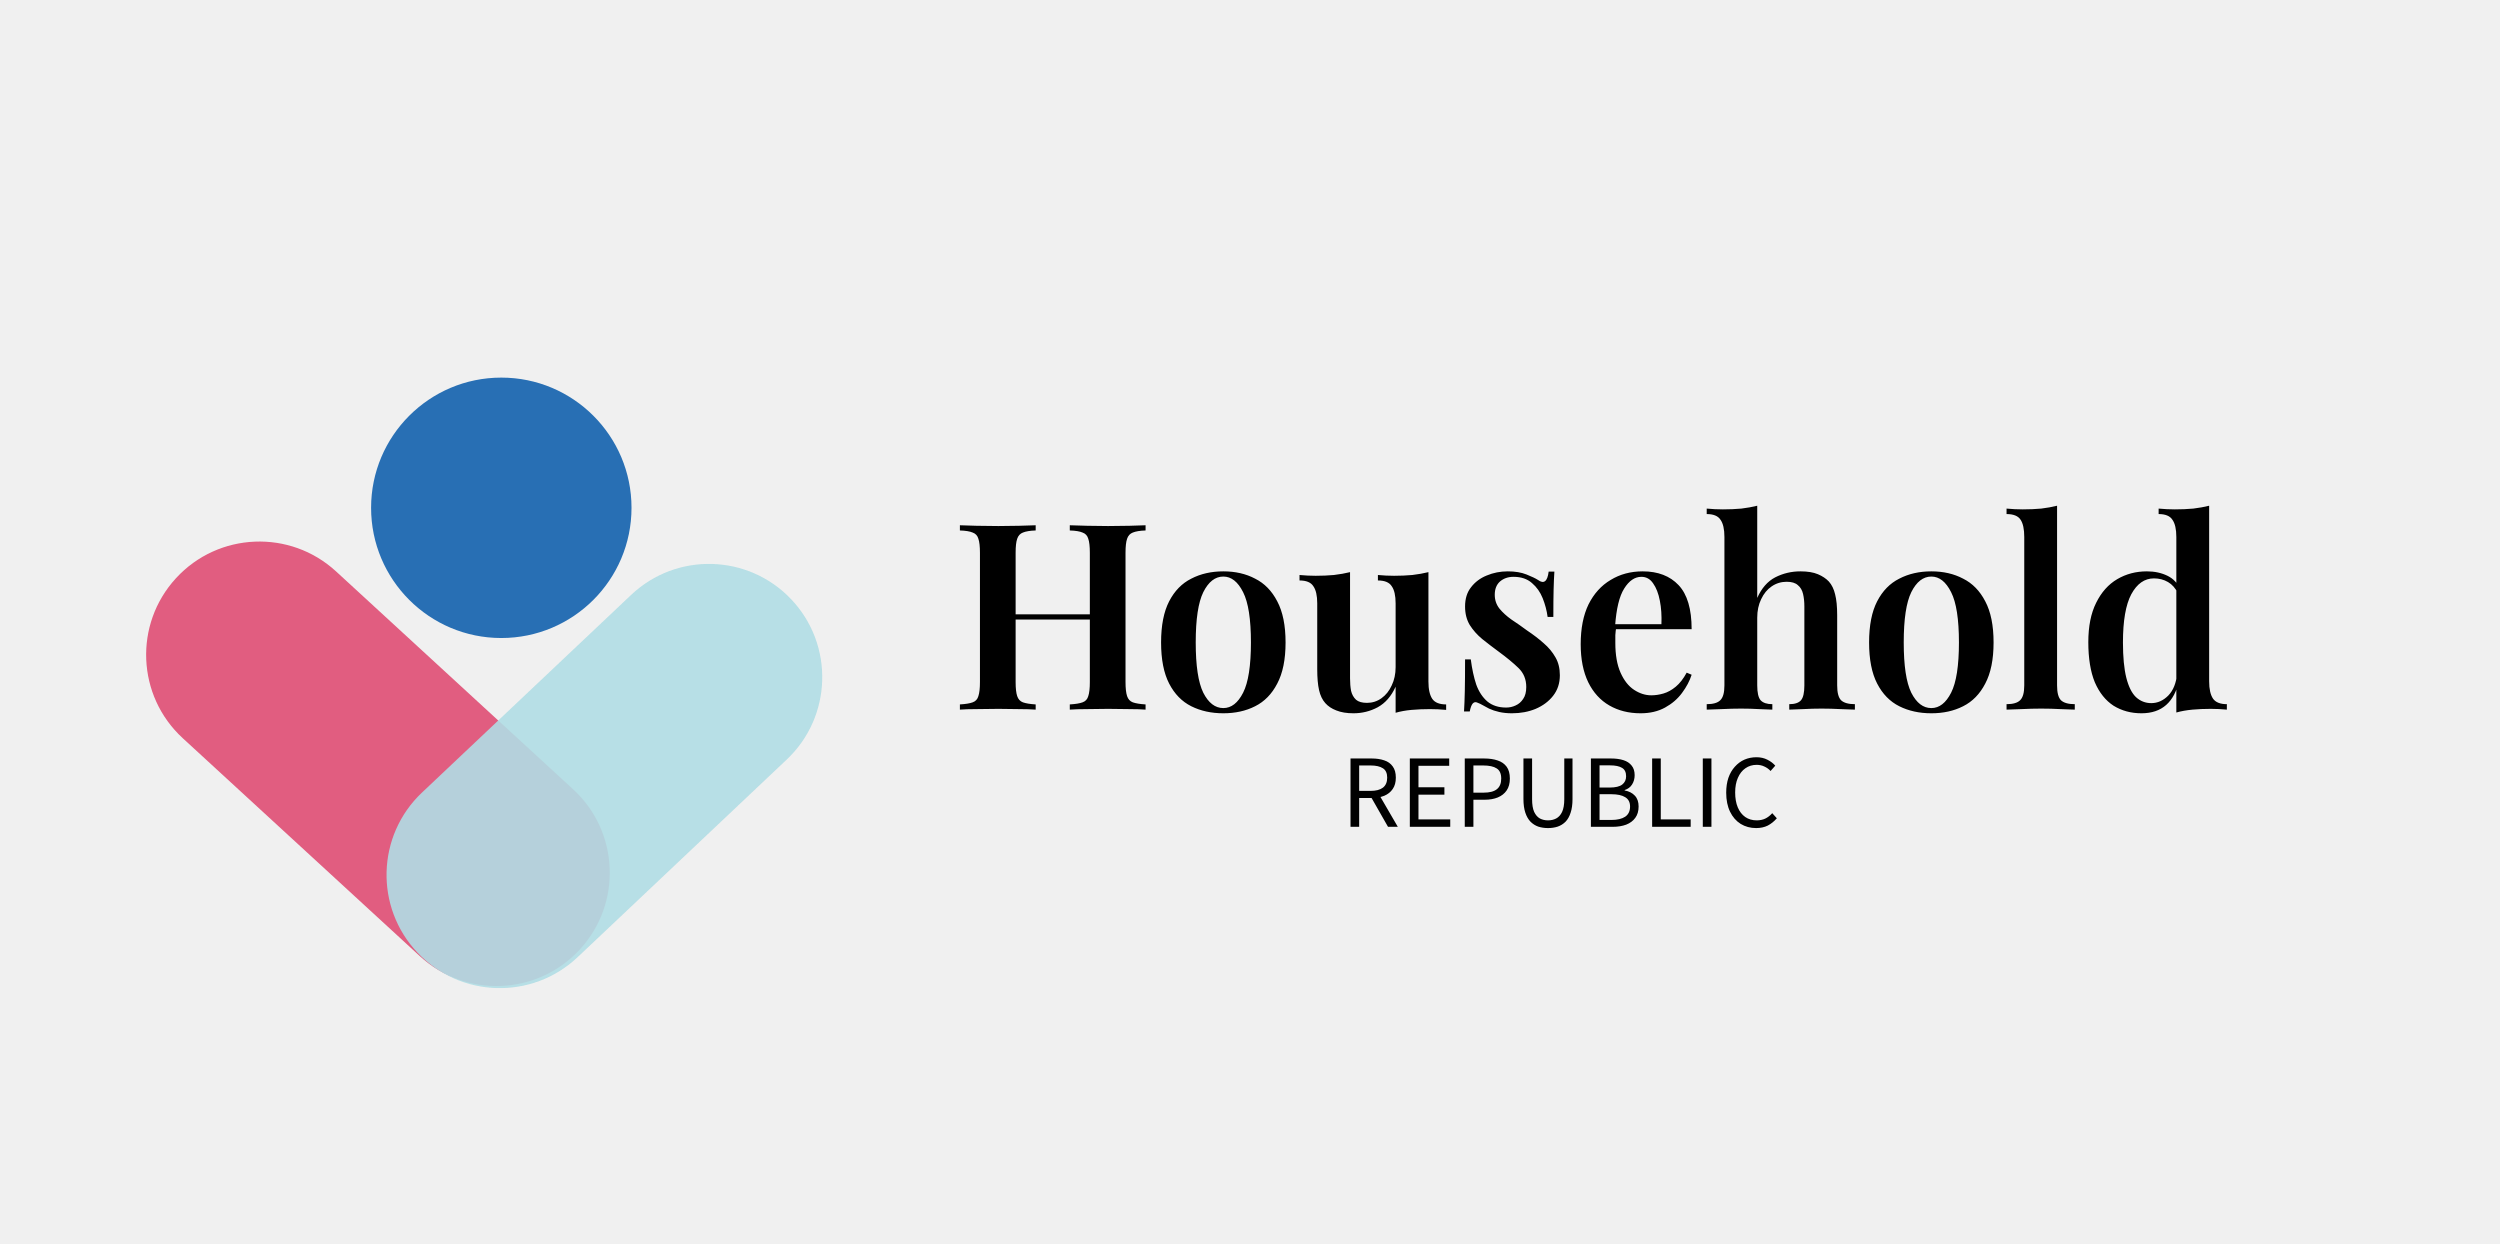
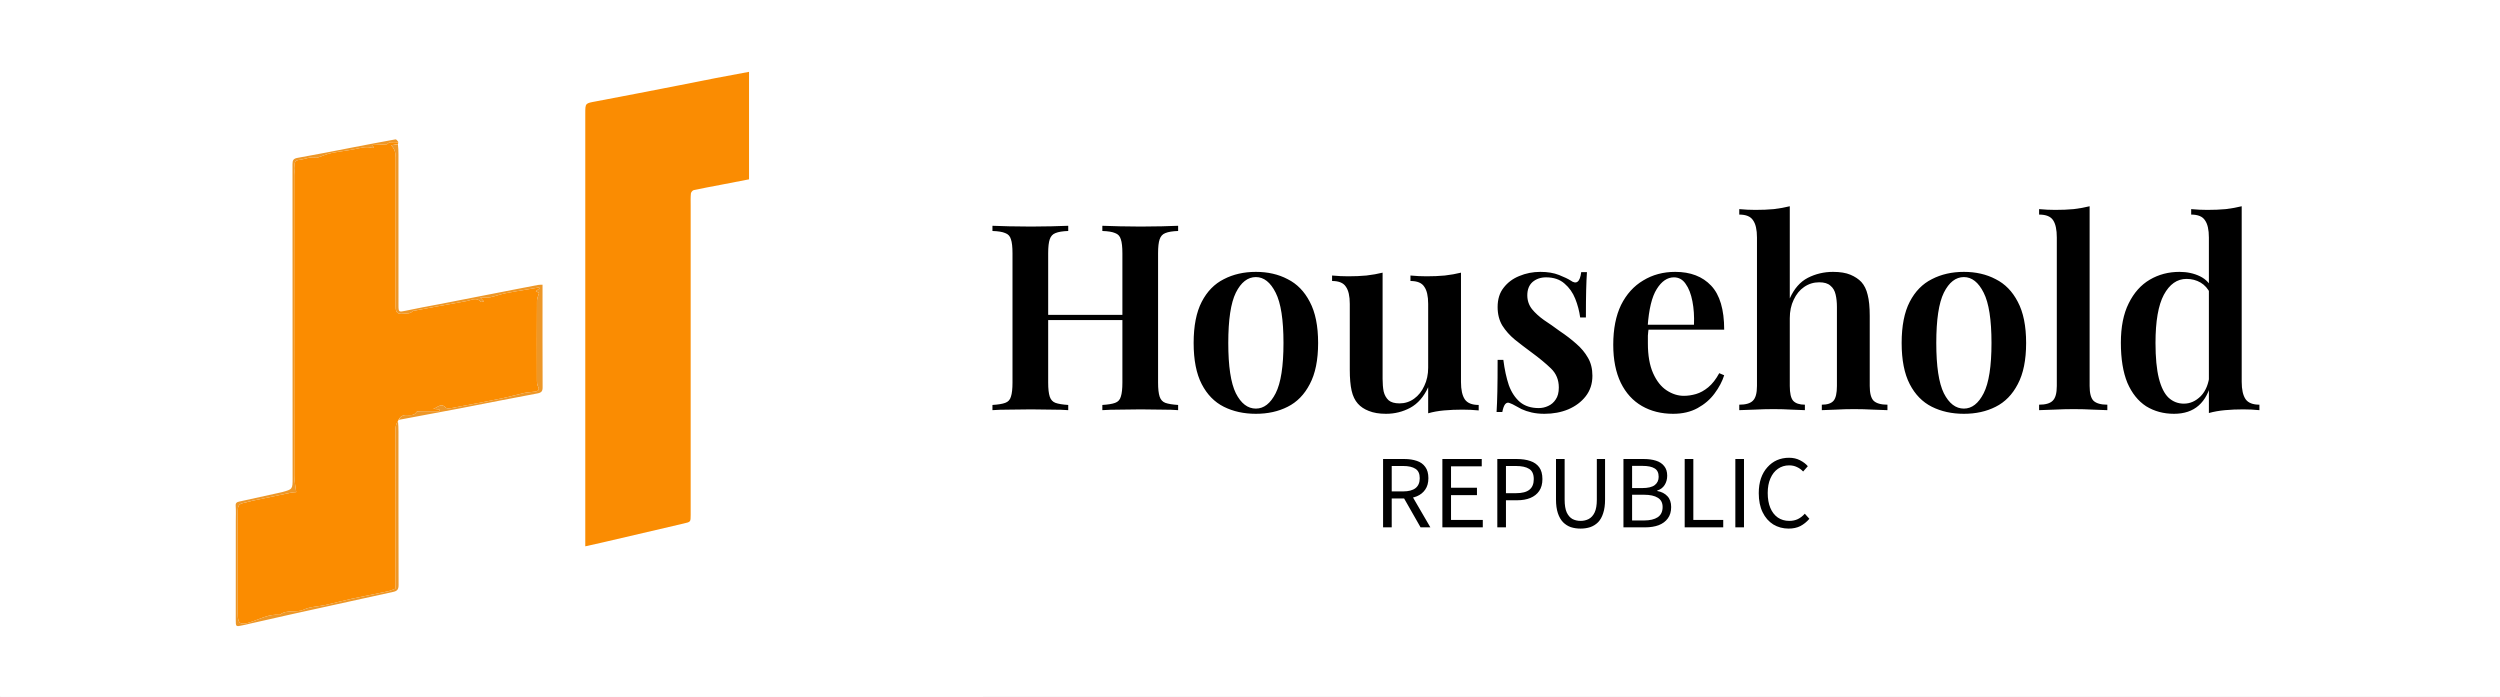
- <svg xmlns="http://www.w3.org/2000/svg" width="384" height="191" viewBox="0 0 384 191" fill="none">
-   <circle cx="77" cy="78" r="20" fill="#286FB4" />
-   <path opacity="0.9" d="M27.038 88.805C33.541 81.732 44.547 81.269 51.621 87.771L88.033 121.244C95.107 127.747 95.57 138.753 89.067 145.827V145.827C82.565 152.901 71.559 153.363 64.485 146.861L28.072 113.388C20.998 106.885 20.535 95.879 27.038 88.805V88.805Z" fill="#DF4C73" />
-   <path opacity="0.9" d="M121.543 92.066C128.143 99.05 127.832 110.061 120.848 116.661L88.72 147.022C81.737 153.622 70.725 153.31 64.126 146.327V146.327C57.526 139.343 57.837 128.332 64.821 121.733L96.949 91.371C103.933 84.771 114.944 85.083 121.543 92.066V92.066Z" fill="#B0DDE4" />
-   <path d="M164.32 109V108.2C165.2 108.147 165.853 108.04 166.28 107.88C166.733 107.72 167.027 107.4 167.16 106.92C167.32 106.44 167.4 105.72 167.4 104.76V84.92C167.4 83.933 167.32 83.213 167.16 82.76C167.027 82.28 166.733 81.96 166.28 81.8C165.853 81.613 165.2 81.507 164.32 81.48V80.68C165.04 80.707 165.933 80.733 167 80.76C168.067 80.787 169.133 80.8 170.2 80.8C171.373 80.8 172.467 80.787 173.48 80.76C174.52 80.733 175.347 80.707 175.96 80.68V81.48C175.107 81.507 174.453 81.613 174 81.8C173.573 81.96 173.28 82.28 173.12 82.76C172.96 83.213 172.88 83.933 172.88 84.92V104.76C172.88 105.72 172.96 106.44 173.12 106.92C173.28 107.4 173.573 107.72 174 107.88C174.453 108.04 175.107 108.147 175.96 108.2V109C175.347 108.947 174.52 108.92 173.48 108.92C172.467 108.893 171.373 108.88 170.2 108.88C169.133 108.88 168.067 108.893 167 108.92C165.933 108.92 165.04 108.947 164.32 109ZM147.44 109V108.2C148.32 108.147 148.973 108.04 149.4 107.88C149.853 107.72 150.147 107.4 150.28 106.92C150.44 106.44 150.52 105.72 150.52 104.76V84.92C150.52 83.933 150.44 83.213 150.28 82.76C150.147 82.28 149.853 81.96 149.4 81.8C148.973 81.613 148.32 81.507 147.44 81.48V80.68C148.107 80.707 148.96 80.733 150 80.76C151.04 80.787 152.16 80.8 153.36 80.8C154.427 80.8 155.48 80.787 156.52 80.76C157.56 80.733 158.413 80.707 159.08 80.68V81.48C158.227 81.507 157.573 81.613 157.12 81.8C156.693 81.96 156.4 82.28 156.24 82.76C156.08 83.213 156 83.933 156 84.92V104.76C156 105.72 156.08 106.44 156.24 106.92C156.4 107.4 156.693 107.72 157.12 107.88C157.573 108.04 158.227 108.147 159.08 108.2V109C158.413 108.947 157.56 108.92 156.52 108.92C155.48 108.893 154.427 108.88 153.36 108.88C152.16 108.88 151.04 108.893 150 108.92C148.96 108.92 148.107 108.947 147.44 109ZM153.8 95.16V94.36H169.6V95.16H153.8ZM187.903 87.76C189.743 87.76 191.37 88.133 192.783 88.88C194.223 89.6 195.356 90.76 196.183 92.36C197.036 93.96 197.463 96.067 197.463 98.68C197.463 101.293 197.036 103.4 196.183 105C195.356 106.6 194.223 107.76 192.783 108.48C191.37 109.2 189.743 109.56 187.903 109.56C186.063 109.56 184.423 109.2 182.983 108.48C181.543 107.76 180.41 106.6 179.583 105C178.756 103.4 178.343 101.293 178.343 98.68C178.343 96.067 178.756 93.96 179.583 92.36C180.41 90.76 181.543 89.6 182.983 88.88C184.423 88.133 186.063 87.76 187.903 87.76ZM187.903 88.56C186.65 88.56 185.623 89.36 184.823 90.96C184.05 92.533 183.663 95.107 183.663 98.68C183.663 102.253 184.05 104.827 184.823 106.4C185.623 107.973 186.65 108.76 187.903 108.76C189.13 108.76 190.143 107.973 190.943 106.4C191.743 104.827 192.143 102.253 192.143 98.68C192.143 95.107 191.743 92.533 190.943 90.96C190.143 89.36 189.13 88.56 187.903 88.56ZM219.407 87.88V104.68C219.407 105.88 219.607 106.773 220.007 107.36C220.407 107.92 221.114 108.2 222.127 108.2V109.04C221.3 108.96 220.474 108.92 219.647 108.92C218.66 108.92 217.714 108.96 216.807 109.04C215.927 109.12 215.114 109.267 214.367 109.48V105.48C213.7 106.947 212.78 108 211.607 108.64C210.46 109.253 209.22 109.56 207.887 109.56C206.847 109.56 205.967 109.413 205.247 109.12C204.554 108.853 203.994 108.48 203.567 108C203.114 107.493 202.794 106.827 202.607 106C202.42 105.173 202.327 104.107 202.327 102.8V92.68C202.327 91.48 202.127 90.6 201.727 90.04C201.354 89.453 200.647 89.16 199.607 89.16V88.32C200.46 88.4 201.287 88.44 202.087 88.44C203.074 88.44 204.007 88.4 204.887 88.32C205.794 88.213 206.62 88.067 207.367 87.88V104.2C207.367 104.92 207.42 105.56 207.527 106.12C207.66 106.68 207.914 107.133 208.287 107.48C208.66 107.8 209.22 107.96 209.967 107.96C210.794 107.96 211.54 107.72 212.207 107.24C212.874 106.76 213.394 106.107 213.767 105.28C214.167 104.453 214.367 103.52 214.367 102.48V92.68C214.367 91.48 214.167 90.6 213.767 90.04C213.394 89.453 212.687 89.16 211.647 89.16V88.32C212.5 88.4 213.327 88.44 214.127 88.44C215.114 88.44 216.047 88.4 216.927 88.32C217.834 88.213 218.66 88.067 219.407 87.88ZM231.594 87.76C232.714 87.76 233.674 87.92 234.474 88.24C235.274 88.56 235.861 88.84 236.234 89.08C237.141 89.747 237.687 89.32 237.874 87.8H238.754C238.701 88.573 238.661 89.493 238.634 90.56C238.607 91.6 238.594 93 238.594 94.76H237.714C237.581 93.773 237.327 92.813 236.954 91.88C236.581 90.947 236.034 90.173 235.314 89.56C234.594 88.92 233.647 88.6 232.474 88.6C231.647 88.6 230.954 88.84 230.394 89.32C229.861 89.8 229.594 90.48 229.594 91.36C229.594 92.16 229.834 92.867 230.314 93.48C230.794 94.067 231.407 94.627 232.154 95.16C232.927 95.667 233.727 96.227 234.554 96.84C235.514 97.48 236.367 98.133 237.114 98.8C237.861 99.44 238.461 100.16 238.914 100.96C239.367 101.733 239.594 102.653 239.594 103.72C239.594 104.947 239.247 106 238.554 106.88C237.887 107.733 236.994 108.4 235.874 108.88C234.781 109.333 233.567 109.56 232.234 109.56C231.514 109.56 230.861 109.493 230.274 109.36C229.687 109.227 229.167 109.053 228.714 108.84C228.367 108.653 228.047 108.48 227.754 108.32C227.487 108.16 227.207 108.027 226.914 107.92C226.647 107.787 226.407 107.84 226.194 108.08C226.007 108.32 225.861 108.72 225.754 109.28H224.874C224.927 108.427 224.967 107.387 224.994 106.16C225.021 104.933 225.034 103.307 225.034 101.28H225.914C226.101 102.747 226.381 104.04 226.754 105.16C227.154 106.253 227.727 107.12 228.474 107.76C229.221 108.373 230.181 108.68 231.354 108.68C231.861 108.68 232.341 108.573 232.794 108.36C233.274 108.147 233.661 107.813 233.954 107.36C234.274 106.907 234.434 106.293 234.434 105.52C234.434 104.347 234.034 103.373 233.234 102.6C232.434 101.827 231.434 101 230.234 100.12C229.327 99.453 228.474 98.8 227.674 98.16C226.901 97.52 226.261 96.8 225.754 96C225.274 95.2 225.034 94.253 225.034 93.16C225.034 91.96 225.341 90.973 225.954 90.2C226.567 89.4 227.367 88.8 228.354 88.4C229.367 87.973 230.447 87.76 231.594 87.76ZM252.315 87.76C254.662 87.76 256.502 88.467 257.835 89.88C259.169 91.293 259.835 93.547 259.835 96.64H246.355L246.315 95.88H255.195C255.249 94.573 255.169 93.373 254.955 92.28C254.742 91.16 254.395 90.267 253.915 89.6C253.462 88.933 252.862 88.6 252.115 88.6C251.102 88.6 250.222 89.2 249.475 90.4C248.729 91.573 248.262 93.507 248.075 96.2L248.235 96.44C248.182 96.787 248.142 97.16 248.115 97.56C248.115 97.96 248.115 98.36 248.115 98.76C248.115 100.6 248.382 102.12 248.915 103.32C249.449 104.52 250.142 105.4 250.995 105.96C251.849 106.52 252.729 106.8 253.635 106.8C254.249 106.8 254.875 106.707 255.515 106.52C256.155 106.333 256.782 105.987 257.395 105.48C258.009 104.973 258.569 104.253 259.075 103.32L259.835 103.64C259.542 104.573 259.049 105.507 258.355 106.44C257.689 107.347 256.822 108.093 255.755 108.68C254.689 109.267 253.435 109.56 251.995 109.56C250.182 109.56 248.582 109.16 247.195 108.36C245.809 107.56 244.729 106.373 243.955 104.8C243.182 103.2 242.795 101.253 242.795 98.96C242.795 96.533 243.195 94.493 243.995 92.84C244.822 91.187 245.955 89.933 247.395 89.08C248.835 88.2 250.475 87.76 252.315 87.76ZM269.911 77.68V91.84C270.577 90.347 271.497 89.293 272.671 88.68C273.871 88.067 275.164 87.76 276.551 87.76C277.644 87.76 278.537 87.907 279.231 88.2C279.924 88.493 280.484 88.867 280.911 89.32C281.364 89.827 281.684 90.48 281.871 91.28C282.084 92.08 282.191 93.16 282.191 94.52V105.28C282.191 106.4 282.391 107.16 282.791 107.56C283.217 107.96 283.924 108.16 284.911 108.16V109C284.431 108.973 283.697 108.947 282.711 108.92C281.724 108.867 280.751 108.84 279.791 108.84C278.831 108.84 277.884 108.867 276.951 108.92C276.017 108.947 275.311 108.973 274.831 109V108.16C275.684 108.16 276.284 107.96 276.631 107.56C276.977 107.16 277.151 106.4 277.151 105.28V93.16C277.151 92.44 277.084 91.8 276.951 91.24C276.817 90.653 276.551 90.2 276.151 89.88C275.777 89.533 275.204 89.36 274.431 89.36C273.577 89.36 272.804 89.6 272.111 90.08C271.444 90.533 270.911 91.187 270.511 92.04C270.111 92.867 269.911 93.813 269.911 94.88V105.28C269.911 106.4 270.084 107.16 270.431 107.56C270.804 107.96 271.404 108.16 272.231 108.16V109C271.777 108.973 271.097 108.947 270.191 108.92C269.311 108.867 268.391 108.84 267.431 108.84C266.471 108.84 265.471 108.867 264.431 108.92C263.417 108.947 262.657 108.973 262.151 109V108.16C263.137 108.16 263.831 107.96 264.231 107.56C264.657 107.16 264.871 106.4 264.871 105.28V82.48C264.871 81.28 264.671 80.4 264.271 79.84C263.897 79.253 263.191 78.96 262.151 78.96V78.12C263.004 78.2 263.831 78.24 264.631 78.24C265.644 78.24 266.591 78.2 267.471 78.12C268.351 78.013 269.164 77.867 269.911 77.68ZM296.653 87.76C298.493 87.76 300.12 88.133 301.533 88.88C302.973 89.6 304.106 90.76 304.933 92.36C305.786 93.96 306.213 96.067 306.213 98.68C306.213 101.293 305.786 103.4 304.933 105C304.106 106.6 302.973 107.76 301.533 108.48C300.12 109.2 298.493 109.56 296.653 109.56C294.813 109.56 293.173 109.2 291.733 108.48C290.293 107.76 289.16 106.6 288.333 105C287.506 103.4 287.093 101.293 287.093 98.68C287.093 96.067 287.506 93.96 288.333 92.36C289.16 90.76 290.293 89.6 291.733 88.88C293.173 88.133 294.813 87.76 296.653 87.76ZM296.653 88.56C295.4 88.56 294.373 89.36 293.573 90.96C292.8 92.533 292.413 95.107 292.413 98.68C292.413 102.253 292.8 104.827 293.573 106.4C294.373 107.973 295.4 108.76 296.653 108.76C297.88 108.76 298.893 107.973 299.693 106.4C300.493 104.827 300.893 102.253 300.893 98.68C300.893 95.107 300.493 92.533 299.693 90.96C298.893 89.36 297.88 88.56 296.653 88.56ZM315.966 77.68V105.28C315.966 106.4 316.166 107.16 316.566 107.56C316.993 107.96 317.7 108.16 318.686 108.16V109C318.206 108.973 317.473 108.947 316.486 108.92C315.526 108.867 314.54 108.84 313.526 108.84C312.54 108.84 311.526 108.867 310.486 108.92C309.473 108.947 308.713 108.973 308.206 109V108.16C309.193 108.16 309.886 107.96 310.286 107.56C310.713 107.16 310.926 106.4 310.926 105.28V82.48C310.926 81.28 310.74 80.4 310.366 79.84C309.993 79.253 309.273 78.96 308.206 78.96V78.12C309.06 78.2 309.886 78.24 310.686 78.24C311.7 78.24 312.646 78.2 313.526 78.12C314.406 78.013 315.22 77.867 315.966 77.68ZM339.325 77.68V104.64C339.325 105.84 339.525 106.733 339.925 107.32C340.325 107.88 341.032 108.16 342.045 108.16V109C341.218 108.92 340.392 108.88 339.565 108.88C338.578 108.88 337.645 108.92 336.765 109C335.885 109.08 335.058 109.227 334.285 109.44V82.48C334.285 81.28 334.085 80.4 333.685 79.84C333.312 79.253 332.605 78.96 331.565 78.96V78.12C332.418 78.2 333.245 78.24 334.045 78.24C335.058 78.24 336.005 78.2 336.885 78.12C337.765 78.013 338.578 77.867 339.325 77.68ZM329.765 87.76C330.938 87.76 331.992 87.987 332.925 88.44C333.858 88.893 334.552 89.653 335.005 90.72L334.525 91.12C334.152 90.347 333.645 89.773 333.005 89.4C332.365 89.027 331.645 88.84 330.845 88.84C329.405 88.84 328.245 89.653 327.365 91.28C326.512 92.88 326.085 95.347 326.085 98.68C326.085 100.92 326.258 102.733 326.605 104.12C326.952 105.48 327.445 106.467 328.085 107.08C328.752 107.693 329.538 108 330.445 108C331.405 108 332.272 107.613 333.045 106.84C333.818 106.04 334.272 104.907 334.405 103.44L334.685 104.56C334.338 106.187 333.685 107.427 332.725 108.28C331.765 109.133 330.498 109.56 328.925 109.56C327.325 109.56 325.898 109.173 324.645 108.4C323.418 107.6 322.458 106.4 321.765 104.8C321.098 103.173 320.765 101.12 320.765 98.64C320.765 96.213 321.165 94.2 321.965 92.6C322.765 90.973 323.845 89.76 325.205 88.96C326.565 88.16 328.085 87.76 329.765 87.76Z" fill="black" />
-   <path d="M207.44 127V116.504H210.72C211.435 116.504 212.069 116.6 212.624 116.792C213.179 116.973 213.611 117.283 213.92 117.72C214.24 118.147 214.4 118.723 214.4 119.448C214.4 120.152 214.24 120.733 213.92 121.192C213.611 121.651 213.179 121.997 212.624 122.232C212.069 122.456 211.435 122.568 210.72 122.568H208.768V127H207.44ZM208.768 121.48H210.528C211.349 121.48 211.979 121.315 212.416 120.984C212.853 120.643 213.072 120.131 213.072 119.448C213.072 118.765 212.853 118.285 212.416 118.008C211.979 117.72 211.349 117.576 210.528 117.576H208.768V121.48ZM213.2 127L210.464 122.2L211.504 121.496L214.704 127H213.2ZM216.549 127V116.504H222.597V117.624H217.877V120.92H221.861V122.056H217.877V125.864H222.757V127H216.549ZM224.987 127V116.504H227.979C228.768 116.504 229.456 116.605 230.043 116.808C230.63 117 231.088 117.32 231.419 117.768C231.75 118.216 231.915 118.824 231.915 119.592C231.915 120.328 231.75 120.936 231.419 121.416C231.099 121.885 230.646 122.243 230.059 122.488C229.483 122.723 228.811 122.84 228.043 122.84H226.315V127H224.987ZM226.315 121.752H227.883C228.8 121.752 229.478 121.576 229.915 121.224C230.363 120.872 230.587 120.328 230.587 119.592C230.587 118.835 230.352 118.312 229.883 118.024C229.424 117.725 228.736 117.576 227.819 117.576H226.315V121.752ZM237.777 127.192C237.233 127.192 236.732 127.117 236.273 126.968C235.825 126.808 235.431 126.557 235.089 126.216C234.748 125.864 234.481 125.4 234.289 124.824C234.097 124.248 234.001 123.549 234.001 122.728V116.504H235.329V122.76C235.329 123.581 235.436 124.232 235.649 124.712C235.873 125.181 236.167 125.517 236.529 125.72C236.903 125.912 237.319 126.008 237.777 126.008C238.236 126.008 238.652 125.912 239.025 125.72C239.409 125.517 239.713 125.181 239.937 124.712C240.161 124.232 240.273 123.581 240.273 122.76V116.504H241.537V122.728C241.537 123.549 241.441 124.248 241.249 124.824C241.068 125.4 240.807 125.864 240.465 126.216C240.124 126.557 239.724 126.808 239.265 126.968C238.807 127.117 238.311 127.192 237.777 127.192ZM244.362 127V116.504H247.482C248.186 116.504 248.81 116.589 249.354 116.76C249.898 116.931 250.319 117.208 250.618 117.592C250.927 117.965 251.082 118.456 251.082 119.064C251.082 119.608 250.949 120.088 250.682 120.504C250.426 120.909 250.047 121.192 249.546 121.352V121.416C250.207 121.533 250.73 121.8 251.114 122.216C251.498 122.621 251.69 123.176 251.69 123.88C251.69 124.584 251.519 125.165 251.178 125.624C250.847 126.083 250.383 126.429 249.786 126.664C249.189 126.888 248.495 127 247.706 127H244.362ZM245.69 120.968H247.242C248.138 120.968 248.783 120.813 249.178 120.504C249.573 120.195 249.77 119.773 249.77 119.24C249.77 118.621 249.562 118.189 249.146 117.944C248.73 117.688 248.117 117.56 247.306 117.56H245.69V120.968ZM245.69 125.944H247.514C248.421 125.944 249.125 125.779 249.626 125.448C250.127 125.107 250.378 124.584 250.378 123.88C250.378 123.229 250.133 122.755 249.642 122.456C249.151 122.147 248.442 121.992 247.514 121.992H245.69V125.944ZM253.768 127V116.504H255.096V125.864H259.688V127H253.768ZM261.549 127V116.504H262.877V127H261.549ZM269.737 127.192C268.862 127.192 268.073 126.979 267.369 126.552C266.675 126.115 266.131 125.491 265.737 124.68C265.342 123.869 265.145 122.893 265.145 121.752C265.145 120.909 265.257 120.152 265.481 119.48C265.715 118.808 266.046 118.237 266.473 117.768C266.899 117.288 267.39 116.925 267.945 116.68C268.51 116.435 269.129 116.312 269.801 116.312C270.43 116.312 270.99 116.44 271.481 116.696C271.982 116.952 272.382 117.256 272.681 117.608L271.961 118.424C271.683 118.125 271.363 117.896 271.001 117.736C270.649 117.565 270.254 117.48 269.817 117.48C269.166 117.48 268.59 117.656 268.089 118.008C267.598 118.349 267.214 118.84 266.937 119.48C266.659 120.109 266.521 120.856 266.521 121.72C266.521 122.605 266.654 123.368 266.921 124.008C267.187 124.648 267.571 125.144 268.073 125.496C268.574 125.837 269.161 126.008 269.833 126.008C270.323 126.008 270.761 125.917 271.145 125.736C271.539 125.544 271.897 125.267 272.217 124.904L272.921 125.688C272.505 126.168 272.041 126.541 271.529 126.808C271.017 127.064 270.419 127.192 269.737 127.192Z" fill="black" />
+ <svg xmlns="http://www.w3.org/2000/svg" width="384" height="107" viewBox="0 0 384 107" fill="none">
+   <g clip-path="url(#clip0_12_22)">
+     <rect width="384" height="107" fill="white" />
+     <path d="M169.32 63V62.2C170.2 62.147 170.853 62.04 171.28 61.88C171.733 61.72 172.027 61.4 172.16 60.92C172.32 60.44 172.4 59.72 172.4 58.76V38.92C172.4 37.933 172.32 37.213 172.16 36.76C172.027 36.28 171.733 35.96 171.28 35.8C170.853 35.613 170.2 35.507 169.32 35.48V34.68C170.04 34.707 170.933 34.733 172 34.76C173.067 34.787 174.133 34.8 175.2 34.8C176.373 34.8 177.467 34.787 178.48 34.76C179.52 34.733 180.347 34.707 180.96 34.68V35.48C180.107 35.507 179.453 35.613 179 35.8C178.573 35.96 178.28 36.28 178.12 36.76C177.96 37.213 177.88 37.933 177.88 38.92V58.76C177.88 59.72 177.96 60.44 178.12 60.92C178.28 61.4 178.573 61.72 179 61.88C179.453 62.04 180.107 62.147 180.96 62.2V63C180.347 62.947 179.52 62.92 178.48 62.92C177.467 62.893 176.373 62.88 175.2 62.88C174.133 62.88 173.067 62.893 172 62.92C170.933 62.92 170.04 62.947 169.32 63ZM152.44 63V62.2C153.32 62.147 153.973 62.04 154.4 61.88C154.853 61.72 155.147 61.4 155.28 60.92C155.44 60.44 155.52 59.72 155.52 58.76V38.92C155.52 37.933 155.44 37.213 155.28 36.76C155.147 36.28 154.853 35.96 154.4 35.8C153.973 35.613 153.32 35.507 152.44 35.48V34.68C153.107 34.707 153.96 34.733 155 34.76C156.04 34.787 157.16 34.8 158.36 34.8C159.427 34.8 160.48 34.787 161.52 34.76C162.56 34.733 163.413 34.707 164.08 34.68V35.48C163.227 35.507 162.573 35.613 162.12 35.8C161.693 35.96 161.4 36.28 161.24 36.76C161.08 37.213 161 37.933 161 38.92V58.76C161 59.72 161.08 60.44 161.24 60.92C161.4 61.4 161.693 61.72 162.12 61.88C162.573 62.04 163.227 62.147 164.08 62.2V63C163.413 62.947 162.56 62.92 161.52 62.92C160.48 62.893 159.427 62.88 158.36 62.88C157.16 62.88 156.04 62.893 155 62.92C153.96 62.92 153.107 62.947 152.44 63ZM158.8 49.16V48.36H174.6V49.16H158.8ZM192.903 41.76C194.743 41.76 196.37 42.133 197.783 42.88C199.223 43.6 200.356 44.76 201.183 46.36C202.036 47.96 202.463 50.067 202.463 52.68C202.463 55.293 202.036 57.4 201.183 59C200.356 60.6 199.223 61.76 197.783 62.48C196.37 63.2 194.743 63.56 192.903 63.56C191.063 63.56 189.423 63.2 187.983 62.48C186.543 61.76 185.41 60.6 184.583 59C183.756 57.4 183.343 55.293 183.343 52.68C183.343 50.067 183.756 47.96 184.583 46.36C185.41 44.76 186.543 43.6 187.983 42.88C189.423 42.133 191.063 41.76 192.903 41.76ZM192.903 42.56C191.65 42.56 190.623 43.36 189.823 44.96C189.05 46.533 188.663 49.107 188.663 52.68C188.663 56.253 189.05 58.827 189.823 60.4C190.623 61.973 191.65 62.76 192.903 62.76C194.13 62.76 195.143 61.973 195.943 60.4C196.743 58.827 197.143 56.253 197.143 52.68C197.143 49.107 196.743 46.533 195.943 44.96C195.143 43.36 194.13 42.56 192.903 42.56ZM224.407 41.88V58.68C224.407 59.88 224.607 60.773 225.007 61.36C225.407 61.92 226.114 62.2 227.127 62.2V63.04C226.3 62.96 225.474 62.92 224.647 62.92C223.66 62.92 222.714 62.96 221.807 63.04C220.927 63.12 220.114 63.267 219.367 63.48V59.48C218.7 60.947 217.78 62 216.607 62.64C215.46 63.253 214.22 63.56 212.887 63.56C211.847 63.56 210.967 63.413 210.247 63.12C209.554 62.853 208.994 62.48 208.567 62C208.114 61.493 207.794 60.827 207.607 60C207.42 59.173 207.327 58.107 207.327 56.8V46.68C207.327 45.48 207.127 44.6 206.727 44.04C206.354 43.453 205.647 43.16 204.607 43.16V42.32C205.46 42.4 206.287 42.44 207.087 42.44C208.074 42.44 209.007 42.4 209.887 42.32C210.794 42.213 211.62 42.067 212.367 41.88V58.2C212.367 58.92 212.42 59.56 212.527 60.12C212.66 60.68 212.914 61.133 213.287 61.48C213.66 61.8 214.22 61.96 214.967 61.96C215.794 61.96 216.54 61.72 217.207 61.24C217.874 60.76 218.394 60.107 218.767 59.28C219.167 58.453 219.367 57.52 219.367 56.48V46.68C219.367 45.48 219.167 44.6 218.767 44.04C218.394 43.453 217.687 43.16 216.647 43.16V42.32C217.5 42.4 218.327 42.44 219.127 42.44C220.114 42.44 221.047 42.4 221.927 42.32C222.834 42.213 223.66 42.067 224.407 41.88ZM236.594 41.76C237.714 41.76 238.674 41.92 239.474 42.24C240.274 42.56 240.861 42.84 241.234 43.08C242.141 43.747 242.687 43.32 242.874 41.8H243.754C243.701 42.573 243.661 43.493 243.634 44.56C243.607 45.6 243.594 47 243.594 48.76H242.714C242.581 47.773 242.327 46.813 241.954 45.88C241.581 44.947 241.034 44.173 240.314 43.56C239.594 42.92 238.647 42.6 237.474 42.6C236.647 42.6 235.954 42.84 235.394 43.32C234.861 43.8 234.594 44.48 234.594 45.36C234.594 46.16 234.834 46.867 235.314 47.48C235.794 48.067 236.407 48.627 237.154 49.16C237.927 49.667 238.727 50.227 239.554 50.84C240.514 51.48 241.367 52.133 242.114 52.8C242.861 53.44 243.461 54.16 243.914 54.96C244.367 55.733 244.594 56.653 244.594 57.72C244.594 58.947 244.247 60 243.554 60.88C242.887 61.733 241.994 62.4 240.874 62.88C239.781 63.333 238.567 63.56 237.234 63.56C236.514 63.56 235.861 63.493 235.274 63.36C234.687 63.227 234.167 63.053 233.714 62.84C233.367 62.653 233.047 62.48 232.754 62.32C232.487 62.16 232.207 62.027 231.914 61.92C231.647 61.787 231.407 61.84 231.194 62.08C231.007 62.32 230.861 62.72 230.754 63.28H229.874C229.927 62.427 229.967 61.387 229.994 60.16C230.021 58.933 230.034 57.307 230.034 55.28H230.914C231.101 56.747 231.381 58.04 231.754 59.16C232.154 60.253 232.727 61.12 233.474 61.76C234.221 62.373 235.181 62.68 236.354 62.68C236.861 62.68 237.341 62.573 237.794 62.36C238.274 62.147 238.661 61.813 238.954 61.36C239.274 60.907 239.434 60.293 239.434 59.52C239.434 58.347 239.034 57.373 238.234 56.6C237.434 55.827 236.434 55 235.234 54.12C234.327 53.453 233.474 52.8 232.674 52.16C231.901 51.52 231.261 50.8 230.754 50C230.274 49.2 230.034 48.253 230.034 47.16C230.034 45.96 230.341 44.973 230.954 44.2C231.567 43.4 232.367 42.8 233.354 42.4C234.367 41.973 235.447 41.76 236.594 41.76ZM257.315 41.76C259.662 41.76 261.502 42.467 262.835 43.88C264.169 45.293 264.835 47.547 264.835 50.64H251.355L251.315 49.88H260.195C260.249 48.573 260.169 47.373 259.955 46.28C259.742 45.16 259.395 44.267 258.915 43.6C258.462 42.933 257.862 42.6 257.115 42.6C256.102 42.6 255.222 43.2 254.475 44.4C253.729 45.573 253.262 47.507 253.075 50.2L253.235 50.44C253.182 50.787 253.142 51.16 253.115 51.56C253.115 51.96 253.115 52.36 253.115 52.76C253.115 54.6 253.382 56.12 253.915 57.32C254.449 58.52 255.142 59.4 255.995 59.96C256.849 60.52 257.729 60.8 258.635 60.8C259.249 60.8 259.875 60.707 260.515 60.52C261.155 60.333 261.782 59.987 262.395 59.48C263.009 58.973 263.569 58.253 264.075 57.32L264.835 57.64C264.542 58.573 264.049 59.507 263.355 60.44C262.689 61.347 261.822 62.093 260.755 62.68C259.689 63.267 258.435 63.56 256.995 63.56C255.182 63.56 253.582 63.16 252.195 62.36C250.809 61.56 249.729 60.373 248.955 58.8C248.182 57.2 247.795 55.253 247.795 52.96C247.795 50.533 248.195 48.493 248.995 46.84C249.822 45.187 250.955 43.933 252.395 43.08C253.835 42.2 255.475 41.76 257.315 41.76ZM274.911 31.68V45.84C275.577 44.347 276.497 43.293 277.671 42.68C278.871 42.067 280.164 41.76 281.551 41.76C282.644 41.76 283.537 41.907 284.231 42.2C284.924 42.493 285.484 42.867 285.911 43.32C286.364 43.827 286.684 44.48 286.871 45.28C287.084 46.08 287.191 47.16 287.191 48.52V59.28C287.191 60.4 287.391 61.16 287.791 61.56C288.217 61.96 288.924 62.16 289.911 62.16V63C289.431 62.973 288.697 62.947 287.711 62.92C286.724 62.867 285.751 62.84 284.791 62.84C283.831 62.84 282.884 62.867 281.951 62.92C281.017 62.947 280.311 62.973 279.831 63V62.16C280.684 62.16 281.284 61.96 281.631 61.56C281.977 61.16 282.151 60.4 282.151 59.28V47.16C282.151 46.44 282.084 45.8 281.951 45.24C281.817 44.653 281.551 44.2 281.151 43.88C280.777 43.533 280.204 43.36 279.431 43.36C278.577 43.36 277.804 43.6 277.111 44.08C276.444 44.533 275.911 45.187 275.511 46.04C275.111 46.867 274.911 47.813 274.911 48.88V59.28C274.911 60.4 275.084 61.16 275.431 61.56C275.804 61.96 276.404 62.16 277.231 62.16V63C276.777 62.973 276.097 62.947 275.191 62.92C274.311 62.867 273.391 62.84 272.431 62.84C271.471 62.84 270.471 62.867 269.431 62.92C268.417 62.947 267.657 62.973 267.151 63V62.16C268.137 62.16 268.831 61.96 269.231 61.56C269.657 61.16 269.871 60.4 269.871 59.28V36.48C269.871 35.28 269.671 34.4 269.271 33.84C268.897 33.253 268.191 32.96 267.151 32.96V32.12C268.004 32.2 268.831 32.24 269.631 32.24C270.644 32.24 271.591 32.2 272.471 32.12C273.351 32.013 274.164 31.867 274.911 31.68ZM301.653 41.76C303.493 41.76 305.12 42.133 306.533 42.88C307.973 43.6 309.106 44.76 309.933 46.36C310.786 47.96 311.213 50.067 311.213 52.68C311.213 55.293 310.786 57.4 309.933 59C309.106 60.6 307.973 61.76 306.533 62.48C305.12 63.2 303.493 63.56 301.653 63.56C299.813 63.56 298.173 63.2 296.733 62.48C295.293 61.76 294.16 60.6 293.333 59C292.506 57.4 292.093 55.293 292.093 52.68C292.093 50.067 292.506 47.96 293.333 46.36C294.16 44.76 295.293 43.6 296.733 42.88C298.173 42.133 299.813 41.76 301.653 41.76ZM301.653 42.56C300.4 42.56 299.373 43.36 298.573 44.96C297.8 46.533 297.413 49.107 297.413 52.68C297.413 56.253 297.8 58.827 298.573 60.4C299.373 61.973 300.4 62.76 301.653 62.76C302.88 62.76 303.893 61.973 304.693 60.4C305.493 58.827 305.893 56.253 305.893 52.68C305.893 49.107 305.493 46.533 304.693 44.96C303.893 43.36 302.88 42.56 301.653 42.56ZM320.966 31.68V59.28C320.966 60.4 321.166 61.16 321.566 61.56C321.993 61.96 322.7 62.16 323.686 62.16V63C323.206 62.973 322.473 62.947 321.486 62.92C320.526 62.867 319.54 62.84 318.526 62.84C317.54 62.84 316.526 62.867 315.486 62.92C314.473 62.947 313.713 62.973 313.206 63V62.16C314.193 62.16 314.886 61.96 315.286 61.56C315.713 61.16 315.926 60.4 315.926 59.28V36.48C315.926 35.28 315.74 34.4 315.366 33.84C314.993 33.253 314.273 32.96 313.206 32.96V32.12C314.06 32.2 314.886 32.24 315.686 32.24C316.7 32.24 317.646 32.2 318.526 32.12C319.406 32.013 320.22 31.867 320.966 31.68ZM344.325 31.68V58.64C344.325 59.84 344.525 60.733 344.925 61.32C345.325 61.88 346.032 62.16 347.045 62.16V63C346.218 62.92 345.392 62.88 344.565 62.88C343.578 62.88 342.645 62.92 341.765 63C340.885 63.08 340.058 63.227 339.285 63.44V36.48C339.285 35.28 339.085 34.4 338.685 33.84C338.312 33.253 337.605 32.96 336.565 32.96V32.12C337.418 32.2 338.245 32.24 339.045 32.24C340.058 32.24 341.005 32.2 341.885 32.12C342.765 32.013 343.578 31.867 344.325 31.68ZM334.765 41.76C335.938 41.76 336.992 41.987 337.925 42.44C338.858 42.893 339.552 43.653 340.005 44.72L339.525 45.12C339.152 44.347 338.645 43.773 338.005 43.4C337.365 43.027 336.645 42.84 335.845 42.84C334.405 42.84 333.245 43.653 332.365 45.28C331.512 46.88 331.085 49.347 331.085 52.68C331.085 54.92 331.258 56.733 331.605 58.12C331.952 59.48 332.445 60.467 333.085 61.08C333.752 61.693 334.538 62 335.445 62C336.405 62 337.272 61.613 338.045 60.84C338.818 60.04 339.272 58.907 339.405 57.44L339.685 58.56C339.338 60.187 338.685 61.427 337.725 62.28C336.765 63.133 335.498 63.56 333.925 63.56C332.325 63.56 330.898 63.173 329.645 62.4C328.418 61.6 327.458 60.4 326.765 58.8C326.098 57.173 325.765 55.12 325.765 52.64C325.765 50.213 326.165 48.2 326.965 46.6C327.765 44.973 328.845 43.76 330.205 42.96C331.565 42.16 333.085 41.76 334.765 41.76Z" fill="black" />
+     <path d="M212.44 81V70.504H215.72C216.435 70.504 217.069 70.6 217.624 70.792C218.179 70.973 218.611 71.283 218.92 71.72C219.24 72.147 219.4 72.723 219.4 73.448C219.4 74.152 219.24 74.733 218.92 75.192C218.611 75.651 218.179 75.997 217.624 76.232C217.069 76.456 216.435 76.568 215.72 76.568H213.768V81H212.44ZM213.768 75.48H215.528C216.349 75.48 216.979 75.315 217.416 74.984C217.853 74.643 218.072 74.131 218.072 73.448C218.072 72.765 217.853 72.285 217.416 72.008C216.979 71.72 216.349 71.576 215.528 71.576H213.768V75.48ZM218.2 81L215.464 76.2L216.504 75.496L219.704 81H218.2ZM221.549 81V70.504H227.597V71.624H222.877V74.92H226.861V76.056H222.877V79.864H227.757V81H221.549ZM229.987 81V70.504H232.979C233.768 70.504 234.456 70.605 235.043 70.808C235.63 71 236.088 71.32 236.419 71.768C236.75 72.216 236.915 72.824 236.915 73.592C236.915 74.328 236.75 74.936 236.419 75.416C236.099 75.885 235.646 76.243 235.059 76.488C234.483 76.723 233.811 76.84 233.043 76.84H231.315V81H229.987ZM231.315 75.752H232.883C233.8 75.752 234.478 75.576 234.915 75.224C235.363 74.872 235.587 74.328 235.587 73.592C235.587 72.835 235.352 72.312 234.883 72.024C234.424 71.725 233.736 71.576 232.819 71.576H231.315V75.752ZM242.777 81.192C242.233 81.192 241.732 81.117 241.273 80.968C240.825 80.808 240.431 80.557 240.089 80.216C239.748 79.864 239.481 79.4 239.289 78.824C239.097 78.248 239.001 77.549 239.001 76.728V70.504H240.329V76.76C240.329 77.581 240.436 78.232 240.649 78.712C240.873 79.181 241.167 79.517 241.529 79.72C241.903 79.912 242.319 80.008 242.777 80.008C243.236 80.008 243.652 79.912 244.025 79.72C244.409 79.517 244.713 79.181 244.937 78.712C245.161 78.232 245.273 77.581 245.273 76.76V70.504H246.537V76.728C246.537 77.549 246.441 78.248 246.249 78.824C246.068 79.4 245.807 79.864 245.465 80.216C245.124 80.557 244.724 80.808 244.265 80.968C243.807 81.117 243.311 81.192 242.777 81.192ZM249.362 81V70.504H252.482C253.186 70.504 253.81 70.589 254.354 70.76C254.898 70.931 255.319 71.208 255.618 71.592C255.927 71.965 256.082 72.456 256.082 73.064C256.082 73.608 255.949 74.088 255.682 74.504C255.426 74.909 255.047 75.192 254.546 75.352V75.416C255.207 75.533 255.73 75.8 256.114 76.216C256.498 76.621 256.69 77.176 256.69 77.88C256.69 78.584 256.519 79.165 256.178 79.624C255.847 80.083 255.383 80.429 254.786 80.664C254.189 80.888 253.495 81 252.706 81H249.362ZM250.69 74.968H252.242C253.138 74.968 253.783 74.813 254.178 74.504C254.573 74.195 254.77 73.773 254.77 73.24C254.77 72.621 254.562 72.189 254.146 71.944C253.73 71.688 253.117 71.56 252.306 71.56H250.69V74.968ZM250.69 79.944H252.514C253.421 79.944 254.125 79.779 254.626 79.448C255.127 79.107 255.378 78.584 255.378 77.88C255.378 77.229 255.133 76.755 254.642 76.456C254.151 76.147 253.442 75.992 252.514 75.992H250.69V79.944ZM258.768 81V70.504H260.096V79.864H264.688V81H258.768ZM266.549 81V70.504H267.877V81H266.549ZM274.737 81.192C273.862 81.192 273.073 80.979 272.369 80.552C271.675 80.115 271.131 79.491 270.737 78.68C270.342 77.869 270.145 76.893 270.145 75.752C270.145 74.909 270.257 74.152 270.481 73.48C270.715 72.808 271.046 72.237 271.473 71.768C271.899 71.288 272.39 70.925 272.945 70.68C273.51 70.435 274.129 70.312 274.801 70.312C275.43 70.312 275.99 70.44 276.481 70.696C276.982 70.952 277.382 71.256 277.681 71.608L276.961 72.424C276.683 72.125 276.363 71.896 276.001 71.736C275.649 71.565 275.254 71.48 274.817 71.48C274.166 71.48 273.59 71.656 273.089 72.008C272.598 72.349 272.214 72.84 271.937 73.48C271.659 74.109 271.521 74.856 271.521 75.72C271.521 76.605 271.654 77.368 271.921 78.008C272.187 78.648 272.571 79.144 273.073 79.496C273.574 79.837 274.161 80.008 274.833 80.008C275.323 80.008 275.761 79.917 276.145 79.736C276.539 79.544 276.897 79.267 277.217 78.904L277.921 79.688C277.505 80.168 277.041 80.541 276.529 80.808C276.017 81.064 275.419 81.192 274.737 81.192Z" fill="black" />
+     <g clip-path="url(#clip1_12_22)">
+       <path d="M70.038 129.15C46.692 129.15 23.421 129.15 0.15 129.15C0.15 78.816 0.15 28.483 0.15 -21.85C50.483 -21.85 100.816 -21.85 151.15 -21.85C151.15 28.483 151.15 78.816 151.15 129.15C124.137 129.15 97.125 129.15 70.038 129.15ZM61.2 21.749C61.051 21.628 60.879 21.382 60.755 21.404C58.551 21.799 56.353 22.226 54.154 22.647C51.344 23.186 48.54 23.752 45.722 24.244C45.08 24.356 44.928 24.597 44.928 25.201C44.943 41.284 44.941 57.367 44.943 73.451C44.943 75.144 44.945 75.145 43.353 75.584C43.138 75.643 42.918 75.683 42.7 75.731C40.707 76.17 38.714 76.609 36.721 77.047C36.371 77.124 36.166 77.246 36.2 77.695C36.259 78.464 36.219 79.24 36.219 80.013C36.219 85.074 36.224 90.136 36.213 95.198C36.21 96.269 36.222 96.287 37.255 96.049C39.848 95.452 42.443 94.866 45.041 94.29C50.164 93.155 55.288 92.025 60.416 90.91C61.032 90.777 61.225 90.502 61.223 89.855C61.198 82.001 61.208 74.146 61.206 66.291C61.206 65.744 61.185 65.197 61.2 64.575C61.202 64.549 61.204 64.523 61.329 64.475C64.437 63.893 67.548 63.322 70.653 62.726C74.615 61.965 78.569 61.164 82.536 60.432C83.169 60.315 83.349 60.099 83.346 59.479C83.324 54.591 83.334 49.702 83.334 44.814C83.334 44.473 83.334 44.133 83.334 43.729C83.026 43.745 82.831 43.733 82.644 43.767C81.497 43.982 80.351 44.207 79.206 44.43C75.297 45.192 71.389 45.957 67.481 46.718C65.745 47.056 64.001 47.359 62.273 47.735C61.273 47.952 61.207 47.945 61.207 46.905C61.206 39.173 61.207 31.442 61.205 23.71C61.205 23.187 61.183 22.665 61.197 22.048C61.188 21.983 61.179 21.919 61.2 21.749ZM109.818 12.011C108.01 12.371 106.204 12.737 104.395 13.089C100.096 13.925 95.799 14.77 91.495 15.578C89.907 15.876 89.899 15.832 89.899 17.42C89.899 39.316 89.899 61.211 89.898 83.106C89.898 83.344 89.898 83.582 89.898 83.915C90.871 83.698 91.719 83.515 92.564 83.318C96.709 82.35 100.852 81.373 105 80.414C106.08 80.164 106.086 80.19 106.086 79.1C106.086 63.265 106.086 47.429 106.086 31.594C106.086 30.971 106.061 30.344 106.121 29.726C106.14 29.533 106.376 29.242 106.558 29.202C107.894 28.909 109.243 28.669 110.587 28.41C112.074 28.124 113.561 27.834 115.052 27.546C115.052 22.026 115.052 16.577 115.052 11.034C113.306 11.363 111.626 11.679 109.818 12.011Z" fill="white" />
+       <path d="M61.206 64.497C61.204 64.523 61.202 64.549 61.143 64.641C60.624 65.407 60.737 66.168 60.741 66.959C60.778 74.59 60.764 82.222 60.761 89.853C60.761 90.047 60.737 90.242 60.725 90.417C60.316 90.566 59.96 90.745 59.583 90.825C57.739 91.217 55.885 91.563 54.042 91.963C52.695 92.255 51.365 92.624 50.019 92.922C48.905 93.168 47.685 93.159 46.683 93.627C45.468 94.195 44.06 93.55 42.97 94.435C41.312 94.266 39.9 95.114 38.405 95.582C36.922 96.046 36.514 95.817 36.514 94.272C36.514 90.282 36.514 86.291 36.514 82.301C36.514 81.029 36.502 79.757 36.521 78.486C36.529 77.959 36.58 77.429 37.264 77.29C37.747 77.191 38.216 77.033 38.698 76.931C40.675 76.509 42.653 76.095 44.633 75.689C44.949 75.624 45.278 75.617 45.502 75.593C45.407 74.815 45.21 73.938 45.209 73.06C45.19 57.673 45.194 42.285 45.199 26.898C45.199 26.432 45.347 25.949 45.265 25.505C45.151 24.89 45.478 24.602 45.932 24.563C46.8 24.489 47.615 24.015 48.518 24.233C48.628 24.259 48.764 24.212 48.88 24.173C49.542 23.953 50.187 23.657 50.865 23.517C52.09 23.264 53.34 23.136 54.567 22.891C55.436 22.718 56.282 22.444 57.177 22.728C57.237 22.747 57.331 22.662 57.425 22.619C57.313 22.498 57.237 22.417 57.104 22.275C57.957 22.235 58.739 22.198 59.427 22.166C59.617 22.037 59.752 21.872 59.899 21.86C60.32 21.825 60.746 21.852 61.169 21.855C61.179 21.919 61.188 21.983 61.129 22.096C60.738 22.2 60.414 22.255 60.073 22.314C60.618 22.846 60.775 23.47 60.773 24.201C60.757 31.832 60.763 39.463 60.764 47.094C60.764 48.055 61.115 48.301 61.986 48.183C62.503 48.113 63.037 48.236 63.42 47.752C63.441 47.726 63.517 47.747 63.565 47.738C64.624 47.538 65.683 47.332 66.743 47.137C68.386 46.835 70.03 46.537 71.674 46.243C72.415 46.11 73.175 45.597 73.881 46.362C73.936 46.422 74.167 46.32 74.33 46.291C74.134 46.083 73.987 45.927 73.752 45.679C74.379 45.679 74.848 45.751 75.286 45.663C76.063 45.507 76.811 45.214 77.587 45.053C78.707 44.821 79.842 44.656 80.97 44.462C81.55 44.362 82.129 44.259 82.711 44.167C82.77 44.158 82.842 44.22 82.922 44.256C82.671 44.445 82.507 44.569 82.297 44.727C82.55 44.86 82.729 44.954 82.799 44.991C82.673 45.454 82.48 45.833 82.478 46.213C82.457 50.328 82.462 54.443 82.471 58.558C82.472 58.82 82.512 59.112 82.631 59.338C82.918 59.881 82.654 60.08 82.179 60.153C81.641 60.235 81.087 60.235 80.558 60.351C79.38 60.609 78.221 60.956 77.04 61.197C74.525 61.71 72.003 62.187 69.48 62.657C69.148 62.718 68.636 62.791 68.475 62.615C67.729 61.8 67.179 62.645 66.543 62.797C66.858 62.829 67.173 62.862 67.488 62.894C67.486 62.982 67.484 63.069 67.481 63.157C66.55 63.157 65.618 63.15 64.687 63.162C64.446 63.165 64.074 63.14 63.987 63.274C63.607 63.861 63.051 63.776 62.515 63.75C61.904 63.721 61.476 63.957 61.206 64.497Z" fill="#FB8C00" />
+       <path d="M109.882 12.003C111.626 11.679 113.306 11.363 115.052 11.034C115.052 16.577 115.052 22.026 115.052 27.546C113.561 27.834 112.074 28.124 110.587 28.41C109.243 28.669 107.894 28.909 106.558 29.202C106.376 29.242 106.14 29.533 106.121 29.726C106.061 30.344 106.086 30.971 106.086 31.594C106.086 47.429 106.086 63.265 106.086 79.1C106.086 80.19 106.08 80.164 105 80.414C100.852 81.373 96.709 82.35 92.564 83.318C91.719 83.515 90.871 83.698 89.898 83.915C89.898 83.582 89.898 83.344 89.898 83.106C89.898 61.211 89.899 39.316 89.899 17.42C89.899 15.832 89.907 15.876 91.495 15.578C95.799 14.77 100.096 13.925 104.395 13.089C106.204 12.737 108.01 12.371 109.882 12.003Z" fill="#FA8C02" />
+       <path d="M61.185 21.802C60.746 21.853 60.32 21.825 59.899 21.86C59.752 21.872 59.617 22.037 59.427 22.166C58.739 22.198 57.957 22.235 57.104 22.275C57.237 22.417 57.312 22.498 57.425 22.619C57.331 22.662 57.237 22.747 57.177 22.728C56.282 22.444 55.436 22.718 54.567 22.891C53.34 23.136 52.09 23.264 50.865 23.517C50.187 23.657 49.542 23.953 48.88 24.173C48.764 24.212 48.628 24.259 48.518 24.233C47.615 24.015 46.8 24.489 45.932 24.563C45.478 24.602 45.151 24.89 45.265 25.505C45.347 25.949 45.199 26.432 45.199 26.898C45.194 42.285 45.19 57.673 45.209 73.06C45.21 73.938 45.407 74.815 45.502 75.593C45.278 75.617 44.949 75.624 44.633 75.689C42.653 76.095 40.675 76.509 38.698 76.931C38.216 77.033 37.746 77.191 37.264 77.29C36.58 77.429 36.529 77.959 36.521 78.486C36.502 79.757 36.514 81.029 36.514 82.301C36.514 86.291 36.514 90.282 36.514 94.272C36.514 95.817 36.922 96.046 38.405 95.582C39.9 95.114 41.312 94.266 42.97 94.435C44.06 93.55 45.468 94.195 46.682 93.627C47.685 93.159 48.905 93.168 50.019 92.922C51.365 92.624 52.695 92.255 54.042 91.963C55.885 91.563 57.739 91.217 59.583 90.825C59.96 90.745 60.316 90.566 60.725 90.417C60.737 90.242 60.761 90.047 60.761 89.853C60.764 82.222 60.778 74.59 60.741 66.959C60.737 66.168 60.624 65.407 61.13 64.678C61.185 65.197 61.206 65.744 61.206 66.291C61.208 74.146 61.198 82.001 61.223 89.855C61.225 90.502 61.032 90.777 60.416 90.91C55.288 92.025 50.164 93.155 45.041 94.29C42.443 94.866 39.848 95.452 37.255 96.049C36.222 96.287 36.21 96.269 36.213 95.198C36.224 90.136 36.219 85.074 36.219 80.013C36.219 79.24 36.26 78.464 36.2 77.695C36.166 77.246 36.371 77.124 36.721 77.047C38.714 76.609 40.707 76.17 42.7 75.731C42.918 75.683 43.138 75.643 43.353 75.584C44.945 75.145 44.943 75.144 44.943 73.451C44.941 57.367 44.943 41.284 44.928 25.201C44.928 24.597 45.08 24.356 45.722 24.244C48.54 23.752 51.344 23.186 54.154 22.647C56.353 22.226 58.551 21.799 60.755 21.404C60.879 21.382 61.051 21.628 61.185 21.802Z" fill="#ED9728" />
+       <path d="M61.267 64.486C61.476 63.957 61.904 63.721 62.515 63.75C63.051 63.776 63.607 63.861 63.987 63.274C64.073 63.14 64.446 63.165 64.687 63.162C65.618 63.15 66.55 63.157 67.481 63.157C67.484 63.069 67.486 62.982 67.488 62.894C67.173 62.862 66.858 62.829 66.543 62.797C67.178 62.645 67.728 61.8 68.474 62.615C68.636 62.791 69.148 62.718 69.48 62.657C72.003 62.187 74.525 61.71 77.04 61.197C78.221 60.956 79.38 60.609 80.558 60.351C81.087 60.235 81.641 60.235 82.179 60.153C82.654 60.08 82.918 59.881 82.631 59.338C82.512 59.112 82.472 58.82 82.471 58.558C82.462 54.443 82.457 50.328 82.478 46.213C82.48 45.833 82.672 45.454 82.799 44.991C82.729 44.954 82.55 44.86 82.297 44.727C82.507 44.569 82.671 44.445 82.921 44.256C82.841 44.22 82.77 44.158 82.71 44.167C82.129 44.258 81.55 44.362 80.97 44.462C79.842 44.656 78.707 44.821 77.587 45.053C76.811 45.214 76.062 45.507 75.286 45.663C74.848 45.751 74.379 45.679 73.752 45.679C73.987 45.927 74.134 46.083 74.33 46.291C74.167 46.32 73.936 46.422 73.881 46.362C73.175 45.597 72.415 46.11 71.674 46.243C70.03 46.537 68.386 46.835 66.743 47.137C65.682 47.332 64.624 47.538 63.565 47.738C63.516 47.747 63.441 47.725 63.42 47.752C63.037 48.236 62.503 48.113 61.986 48.183C61.115 48.301 60.764 48.055 60.764 47.094C60.763 39.463 60.757 31.832 60.773 24.201C60.775 23.47 60.618 22.846 60.072 22.314C60.413 22.255 60.737 22.2 61.117 22.143C61.183 22.665 61.205 23.187 61.205 23.71C61.207 31.442 61.206 39.173 61.207 46.905C61.207 47.945 61.273 47.952 62.273 47.735C64.001 47.359 65.745 47.056 67.481 46.718C71.389 45.957 75.297 45.192 79.206 44.43C80.351 44.207 81.497 43.982 82.644 43.767C82.831 43.733 83.026 43.745 83.333 43.729C83.333 44.133 83.333 44.473 83.333 44.814C83.334 49.702 83.324 54.591 83.346 59.479C83.349 60.099 83.168 60.315 82.536 60.432C78.569 61.164 74.615 61.965 70.653 62.725C67.547 63.322 64.437 63.893 61.267 64.486Z" fill="#ED9728" />
+     </g>
+   </g>
+   <defs>
+     <clipPath id="clip0_12_22">
+       <rect width="384" height="107" fill="white" />
+     </clipPath>
+     <clipPath id="clip1_12_22">
+       <rect width="151" height="151" fill="white" transform="translate(0 -22)" />
+     </clipPath>
+   </defs>
</svg>
